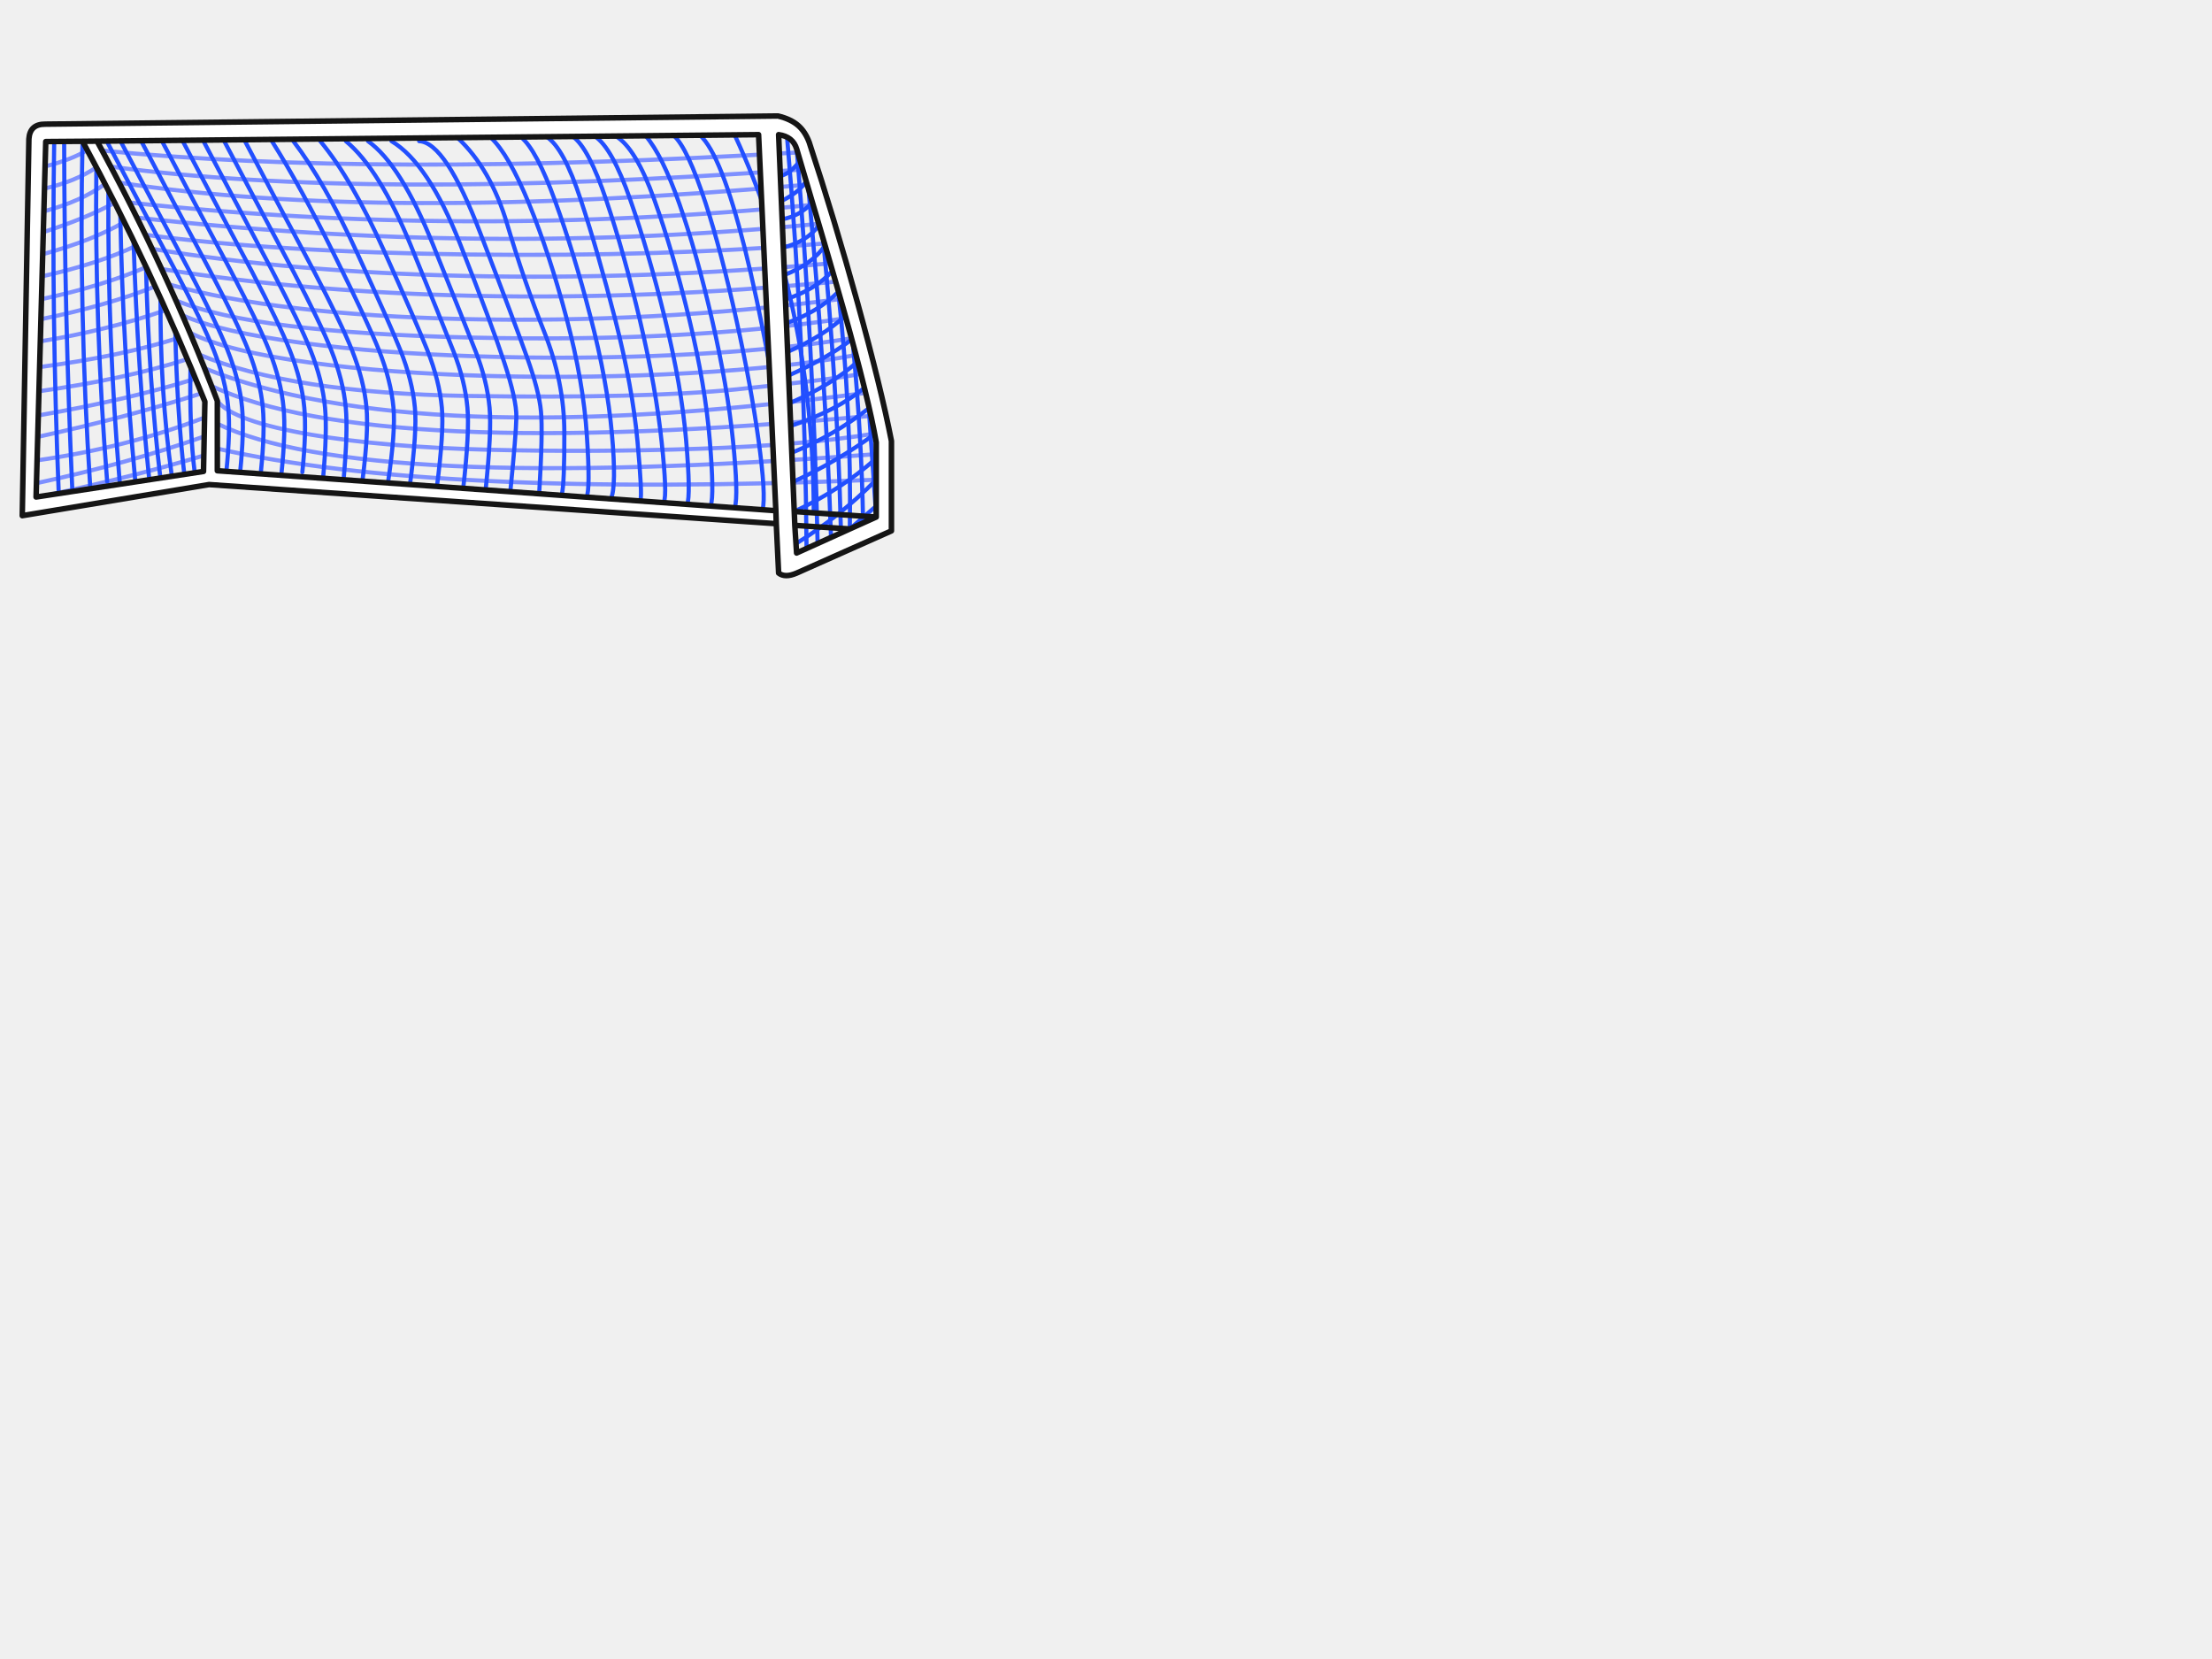
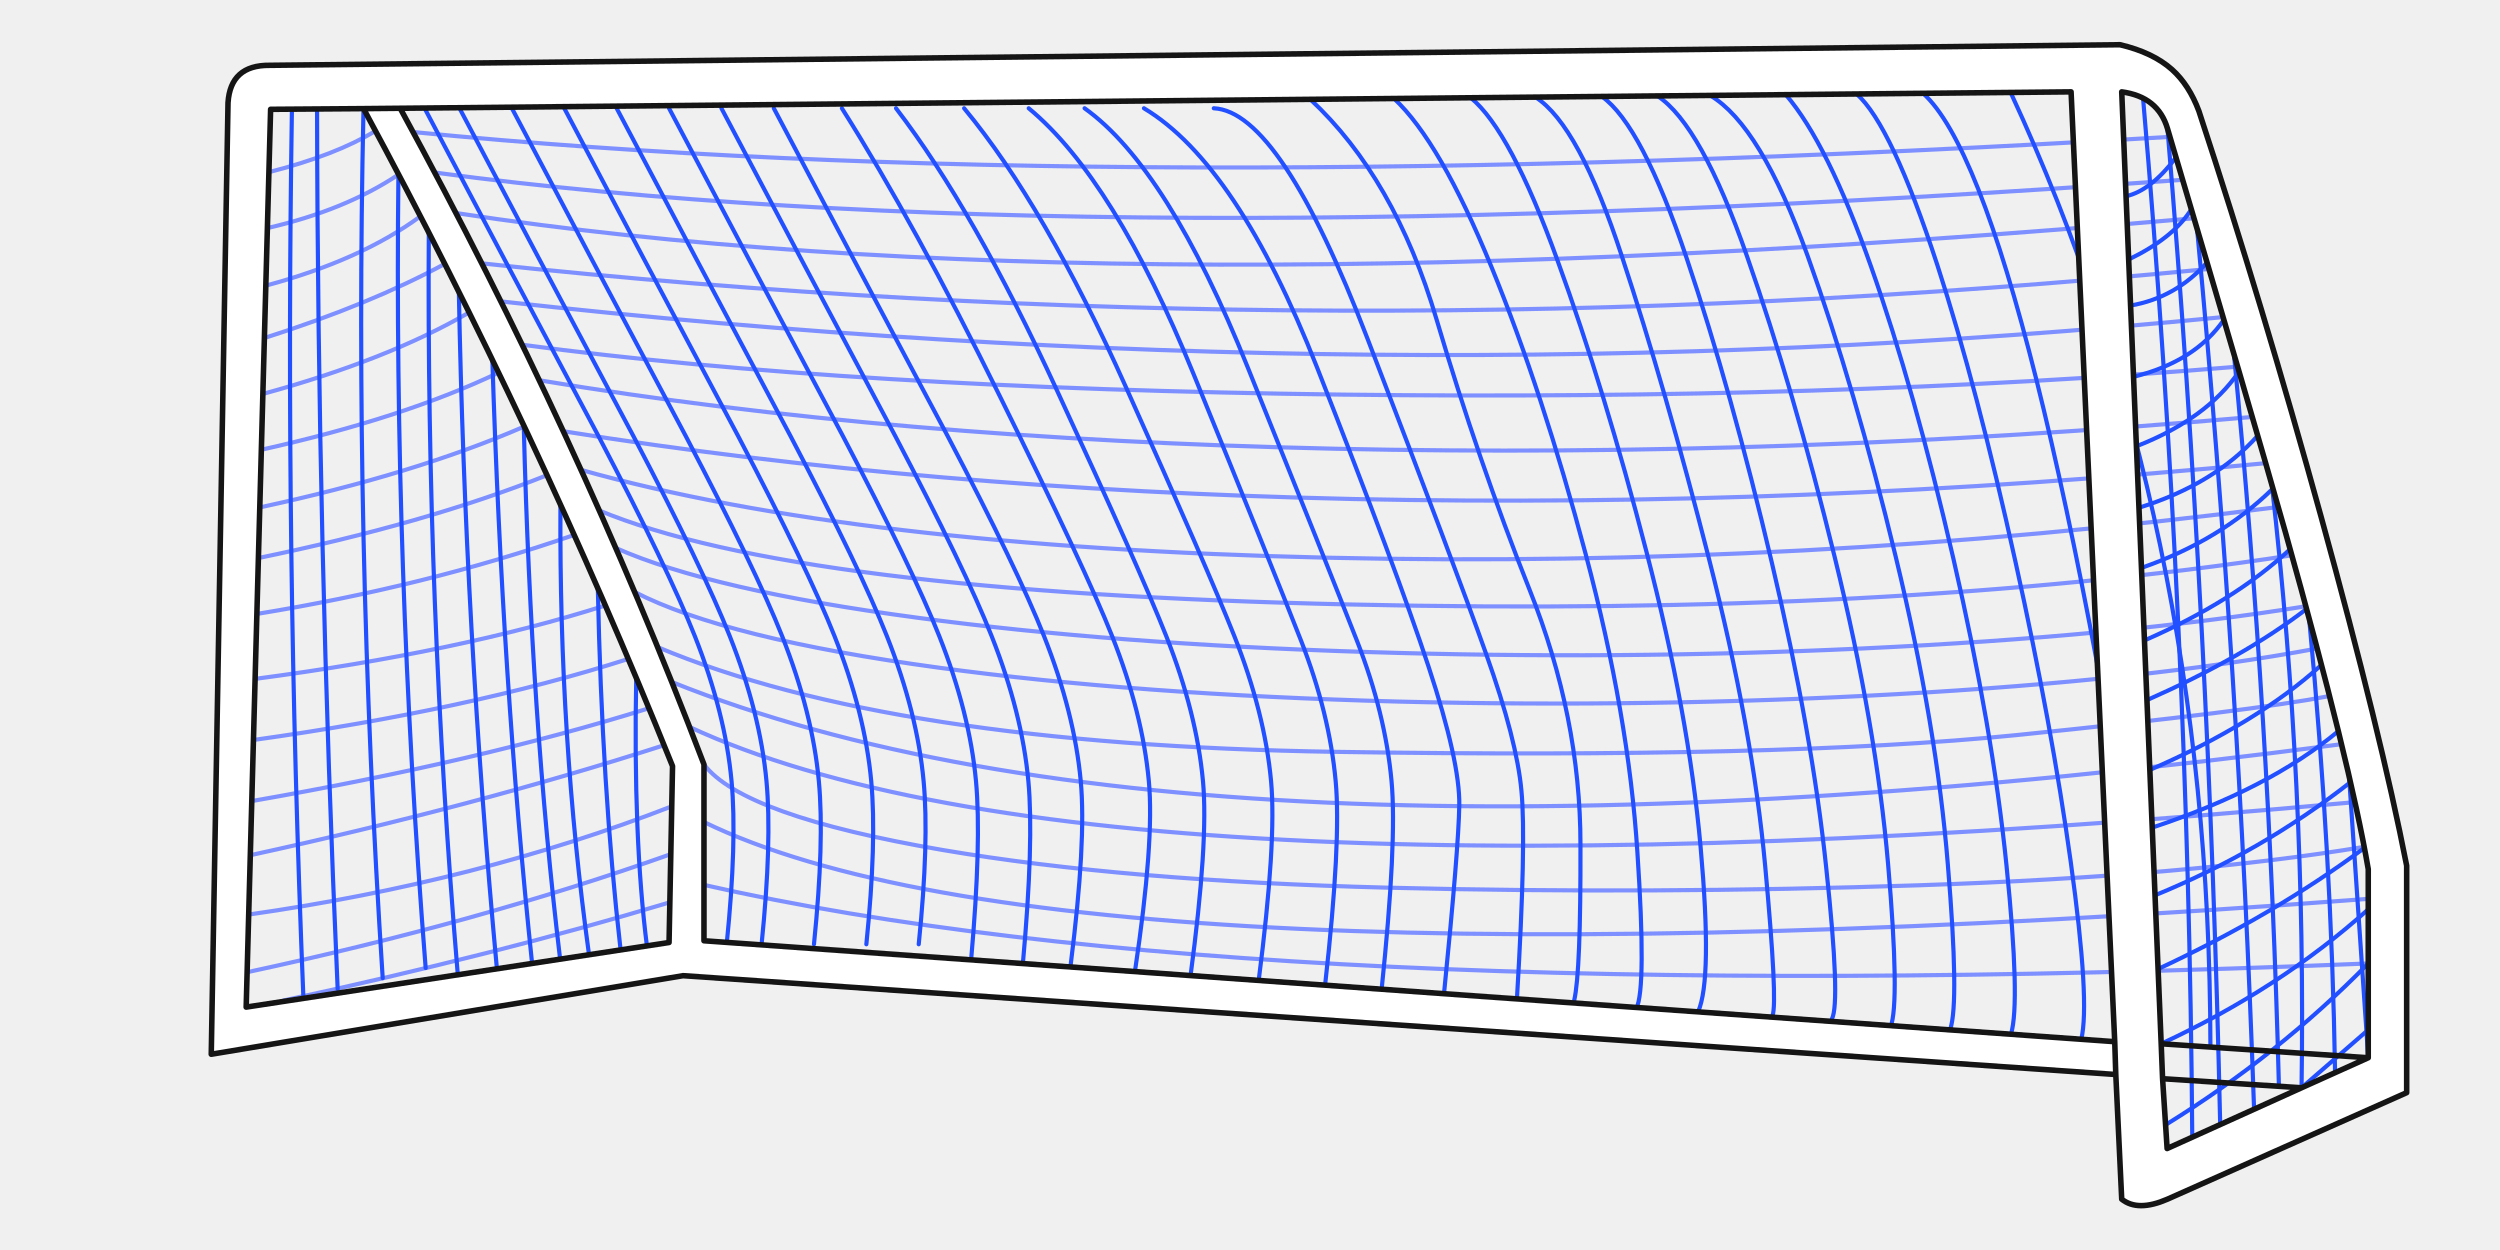
- <svg xmlns="http://www.w3.org/2000/svg" xmlns:xlink="http://www.w3.org/1999/xlink" preserveAspectRatio="none" width="800" height="600" viewBox="0 0 800 600">
-   <defs>
-     <path fill="#FFF" d="M288.8 45.5q-2.75-2.45-7.45-3.55L16.4 44.9q-5.6-.05-5.95 5.35L8.05 186.5l67.55-11.25 205.15 14.15-.15-4.7-202-14.45V145Q60.75 98.05 35.1 51.05l-5.25.05Q54.8 97.25 74.1 145.25l-.5 25.25-60.55 9.25 3.5-128.55 13.3-.1 5.25-.05 239.25-2.35 6.25 136 .15 4.7.85 17.85q2.3 1.85 6.55 0L322.4 192v-32.5q-3.7-18.95-12.25-49.95-8.3-30.1-17.5-58.1-1.4-3.75-3.85-5.95m-7.2 3.2q5.2.7 6.55 5.25 12.25 41.35 16.9 57.85 9.25 32.95 11.85 48.2v27l-9.55 4.3-19.25 8.7-.65-10-.2-5-5.65-136.3z" id="e" />
-     <path id="a" stroke="#7E90FF" stroke-width="1.5" stroke-linejoin="round" stroke-linecap="round" fill="none" d="M309.6 128.4q-24.3 4.55-60.4 6.55-34.95 1.95-71.25 1.05-37.5-1-65.7-4.85-30.6-4.15-43.6-10.85M308 122.35q-26.95 4.35-63.6 6.05-35.05 1.65-71 .5-36.35-1.15-64.2-4.9-29.65-3.95-43.25-10m245.45 21.2q-11.05 2.15-44.85 5.6-33.75 3.4-97.5 2.4-63.8-1-97.1-15m244.4 28.6q-25.2 4.2-63.6 5.5-38.35 1.3-76.15.35-37.8-.95-63.85-5.4-28.6-4.9-34.15-12.25M306 115.05q-57.45 8.8-134.85 7.05-79.5-1.75-107.65-13.5m240.45-.45q-67.95 8.8-136.15 7.25-67.6-1.55-106.9-12.6m241.5-.95q-67.05 6.5-130.8 5.15-61.1-1.35-113.1-9.7m241.8-2.05Q233 101.2 169 99.8 105.3 98.4 55.05 90m243.15-1.95q-57.85 4.85-128.2 4-71.05-.9-117.5-7.15M37.95 66.55q-8.5 6.25-22.1 9.9m15.7-22.15q-5.65 3.45-15.25 5.9m18.55.35q-7.65 5.1-18.75 7.65m25.45 5.1q-10.7 5.8-25.9 10.65m29.3-3.65q-11.6 6.75-29.5 11.65M56.1 103.6q-17.3 6.9-41.3 11.85m45.2-3.3q-21.4 7.4-45.4 11.3m49.85-1.2q-20.9 6.65-50.1 10.5m53.4-2.85q-22.85 7.3-53.65 11.6m56.65-4.55q-24.5 7.65-56.9 13.3m59.05-8q-27.35 8.8-59.25 15.75m60.2-.15q-27.6 9.8-60.65 16.9m60.5-10q-24.9 7.5-55.3 14.05M74 151q-27.95 10.85-60.6 15.5m39.4-69.85Q37.25 103.4 15 108.2m34.2-19.3q-13.6 6.5-34 11.05m280.9-19q-120 11.9-246.6-2.25m-2.75-5.45q122.05 13.15 247.4.8m-2.2-7.25Q137 80.45 43.1 66.05M74 133.2q75.75 30.4 239.1 8.9m1.9 8.3q-179.8 16.55-238.55-10.8m240.45 24.65q-186.7 14.1-238.3-11m238.3 20.25q-160 6.6-238.3-11.25m209.85-107.1q-152.6 9.1-251.5-.7m253.3 6.85Q132.4 72.7 40.05 60.25" />
-     <path id="b" stroke="#224FFF" stroke-width="1.5" stroke-linejoin="round" stroke-linecap="round" fill="none" d="M275.8 184.4q1.3-5.3-1.5-25.45-2.7-19.45-7.9-42.9-5.5-25-11.2-42.55-6.55-20.05-11.55-24.5m-22.7 131.4q2.05-4.65.35-23.6-1.7-19-7.75-42.25-6-23.25-12.75-41.75-6.7-18.55-12.4-23.25m23.7 130.4q1.45-2.9.15-22.4-1.25-19.5-7.4-42.65-6.15-23.2-13.5-41.15t-13.95-24.1m25.8 129.15q.95-4.05.9-22.3 0-18.25-7.3-36.55-7.3-18.35-13.3-38.65-6-20.3-18.1-31.55m74.7 131.7q1.25-2.35-.8-21.55-2-19.25-7.8-43.8-5.8-24.6-12.2-43.6-6.4-19.05-12.15-23.15M248.5 182.6q1.35-3.5-.35-23.3-1.7-19.8-7.65-44-5.95-24.25-12.55-43.05-6.55-18.8-12.8-22.95m41.9 133.6q1.3-3.8-.35-23.6-1.6-19.8-7.45-44-5.85-24.25-12.6-43.05-6.75-18.8-14-23.05m8.95 131.75q.75-1.85-1.05-21.4-1.8-19.55-8.05-44-6.25-24.45-12.45-43.25-6.15-18.85-12.4-22.85m-64.55 1.6q11.9 8.5 23.4 37.2 11.55 28.7 15.6 39.05 4.05 10.35 4.95 20.1.8 8.6-1.45 30.1M125.1 51.05q12.25 10.15 23.6 38.05 11.35 27.85 15.4 38.2 4.05 10.35 4.95 20.1.8 8.6-1.5 29.05M151.6 51.05q9.55.45 22.05 33.1 12.55 32.65 16.95 45.05 4.4 12.35 5.05 19.6.7 7.2-.65 29.85m-53.4-127.6q13.35 8 24.8 37.15 11.45 29.15 15.95 42.8 4.5 13.65 4.4 19.85-.1 6.15-2.2 27.1m81.2 5.65q1.35-4.5-.65-24.15t-7.6-43.9q-5.6-24.3-11.8-41.85-6.2-17.6-12.2-24.6m19.65-.2q15.4 13.9 34.1 136.1M265.7 48.8q28.5 61.4 28.6 136.5M81.1 51.05Q91.55 70.9 106 98q10 19.05 13.8 28.65 4.35 11 5.25 20.75.8 8.6-.8 26.25m-25.9-122.6Q108.8 67.6 121 92.35q12.25 24.7 16.05 34.3 4.35 11 5.25 20.75.8 8.6-2 27.3M88.6 51.05Q99.05 70.9 113.5 98q10 19.05 13.8 28.65 4.35 11 5.25 20.75.8 8.6-1.45 26.35m-15.25-122.7q11.55 13.95 23.2 40 11.7 26 15.5 35.6 4.35 11 5.25 20.75.8 8.6-1.8 28.75m-51.9-125.1q11.15 14.55 23 40.3 11.9 25.7 15.7 35.3 4.35 11 5.25 20.75.8 8.6-1.8 28M43.6 51.05Q54.05 70.9 68.5 98q10 19.05 13.8 28.65 4.35 11 5.25 20.75.8 8.6-.7 23.35M51.1 51.05Q61.55 70.9 76 98q10 19.05 13.8 28.65 4.35 11 5.25 20.75.8 8.6-.7 23.35M38.6 51.05Q49.05 70.9 63.5 98q10 19.05 13.8 28.65 4.35 11 5.25 20.75.8 8.6-.7 23.35M63.4 119.7q.6 28.6 3.25 51.75m2.25-38.95q-.45 23 1.55 38.65m-12.4-63.3q-.2 33.35 4.1 64.45M58.6 51.05Q69.05 70.9 83.5 98q10 19.05 13.8 28.65 4.35 11 5.25 20.75.8 8.6-.7 23.35M66.1 51.05Q76.55 70.9 91 98q10 19.05 13.8 28.65 4.35 11 5.25 20.75.8 8.6-.7 23.35M73.6 51.05Q84.05 70.9 98.5 98q10 19.05 13.8 28.65 4.35 11 5.25 20.75.8 8.6-.7 25.6M52.8 96.65q1.05 41.6 5.2 76.2M19.6 51.2q-1 62.75 1.65 127.35m1.95-127.4q.1 62.1 2.95 126m6.45-1.55q-4.1-63.15-2.75-124.5m5 9.45q-.65 55.95 3.9 113.6m4.6.95q-4.5-53.6-4.15-106.35m4.3 8.45q.9 48.15 5.45 97.05m-.65-87.2q1.45 46.1 5.7 86.55" />
-     <path id="c" stroke="#224FFF" stroke-width="1.5" stroke-linejoin="round" stroke-linecap="round" fill="none" d="M314.15 146.7l2.75 40.3m-8.45-62.75q3.2 33.8 3.7 64.9M303.1 105q4.9 43.15 4.25 86.3m-9.7-105.25q5.1 52.75 6.45 104.7m-11.7-122.3q6 63.65 8.15 125.85m-12.4-140.35q6 71.7 7.55 142.65M284.65 49.55q6.5 75.1 7.05 148.75" />
-     <path id="d" stroke="#224FFF" stroke-width="1.5" stroke-linejoin="round" stroke-linecap="round" fill="none" d="M289.4 58.05q-3.6 4.8-7.2 5.6m9.4 1.8q-2.5 4.1-9 7.25m11.2.45q-4.5 5.05-10.95 6.15m13.4 2q-4.1 6-12.95 8.2m19.95 16q-7.6 7.45-18.8 11.35m21.3-2.7q-8.05 7.5-20.9 13.1m23.2-4.5q-9.15 7-22.85 13.05m24.95-5q-9.25 8.35-24.55 15m31.3 37.2l-9.55 8.3m9-34.35q-12.95 9.6-29.55 17.35m30.1-8.55Q304.25 177.1 287.25 185m29.65-11.5q-12.9 13.15-29 23.1m26.45-49.05q-12.65 9.9-28 16.2m26.25-23.5q-10 8.3-26.65 13.8M301.1 97.9q-6.25 7-17.05 10.35m14.35-19.5q-4.6 6.75-14.7 10.7" />
-     <path id="f" stroke="#151515" stroke-width="2" stroke-linejoin="round" stroke-linecap="round" fill="none" d="M316.9 187v-27q-2.6-15.25-11.85-48.2-4.65-16.5-16.9-57.85-1.35-4.55-6.55-5.25l5.65 136.3 29.65 2-9.55 4.3-19.25 8.7-.65-10-.2-5m-6.5 4.4l.85 17.85q2.3 1.85 6.55 0L322.4 192v-32.5q-3.7-18.95-12.25-49.95-8.3-30.1-17.5-58.1-1.4-3.75-3.85-5.95-2.75-2.45-7.45-3.55L16.4 44.9q-5.6-.05-5.95 5.35L8.05 186.5l67.55-11.25 205.15 14.15-.15-4.7-202-14.45V145Q60.75 98.05 35.1 51.05l-5.25.05Q54.8 97.25 74.1 145.25l-.5 25.25-60.55 9.25 3.5-128.55 13.3-.1M287.45 190l19.9 1.3m-26.75-6.6l-6.25-136L35.1 51.05" />
-   </defs>
-   <use xlink:href="#a" />
-   <use xlink:href="#b" />
-   <use xlink:href="#c" />
-   <use xlink:href="#d" />
-   <g>
-     <use xlink:href="#e" />
-     <use xlink:href="#f" />
-   </g>
+ <svg xmlns="http://www.w3.org/2000/svg" width="900" height="450" viewBox="0 0 900 450">
+   <path fill="none" stroke="#7E90FF" stroke-width="1.5" stroke-linecap="round" stroke-linejoin="round" d="M834.216 233.455c-40.729 7.626-91.35 13.116-151.857 16.468-58.583 3.268-118.296 4.146-179.14 2.639-62.855-1.674-117.918-5.74-165.186-12.192-51.29-6.959-87.83-16.051-109.621-27.281m601.782 5.154c-45.173 7.291-98.473 12.361-159.905 15.212-58.749 2.765-118.252 3.182-178.511 1.257-60.928-1.93-114.732-6.035-161.413-12.321-49.699-6.621-85.945-15.002-108.74-25.142m617.119 53.302c-18.523 3.603-56.109 8.297-112.766 14.079-56.569 5.698-138.282 7.712-245.137 6.035-106.939-1.677-188.316-14.248-244.131-37.714m614.478 71.906c-42.238 7.039-95.541 11.65-159.904 13.828-64.281 2.178-128.101 2.473-191.459.882-63.359-1.594-116.87-6.119-160.534-13.578-47.938-8.213-76.559-18.479-85.861-30.799m571.736-75.302c-96.295 14.75-209.31 20.659-339.045 17.726-133.254-2.933-223.473-14.247-270.657-33.942m604.549-1.132c-113.896 14.75-228 20.827-342.313 18.229-113.308-2.598-202.898-13.158-268.772-31.68m607.187-2.388c-112.386 10.896-222.007 15.21-328.861 12.948-102.414-2.263-197.201-10.393-284.36-24.389m607.94-5.153c-112.805 9.974-222.845 13.787-330.117 11.439-106.772-2.346-202.271-10.559-286.498-24.639m611.337-4.903c-96.967 8.129-204.408 11.482-322.325 10.057-119.091-1.508-217.565-7.501-295.422-17.977m-36.582-46.136c-14.249 10.477-32.77 18.773-55.565 24.892m39.472-55.692c-9.47 5.784-22.25 10.728-38.342 14.835m46.64.879c-12.823 8.55-28.537 14.96-47.142 19.235m63.986 12.822c-17.935 9.722-39.641 18.648-65.118 26.778m73.668-9.178c-19.444 11.314-44.167 21.079-74.17 29.292m102.203 29.29c-28.997 11.566-63.611 21.496-103.838 29.794m113.644-8.298c-35.87 12.404-73.918 21.875-114.146 28.412m125.335-3.018c-35.032 11.147-77.019 19.947-125.963 26.399m134.259-7.163c-38.3 12.234-83.263 21.955-134.888 29.164m142.431-11.44c-41.066 12.821-88.752 23.969-143.06 33.438m148.465-20.114c-45.843 14.752-95.499 27.952-148.968 39.6m151.357-.378c-46.262 16.426-97.092 30.591-152.488 42.491m152.111-25.142c-41.737 12.571-88.083 24.348-139.038 35.325m139.792-69.896c-46.848 18.187-97.636 31.178-152.363 38.971m99.061-175.62c-26.064 11.314-57.742 20.994-95.037 29.041m85.987-48.526c-22.796 10.896-51.292 20.156-85.484 27.783m706.246-47.77c-201.138 19.946-407.808 18.06-620.009-5.657m-6.914-13.703c204.575 22.041 411.916 22.711 622.022 2.011m-5.531-18.228c-259.721 22.879-468.276 22.251-625.667-1.886m77.689 168.831c126.969 50.955 327.354 58.414 601.152 22.375m4.778 20.871c-301.372 27.74-501.296 18.69-599.77-27.155m604.548 61.976c-312.939 23.635-512.653 14.415-599.143-27.656m599.143 50.913c-268.186 11.063-467.9 1.635-599.143-28.285M781.042 49.286C525.26 64.54 314.483 63.953 148.712 47.527m636.854 17.221c-264.581 19.108-474.268 18.229-629.061-2.639" />
+   <path fill="none" stroke="#224FFF" stroke-width="1.5" stroke-linecap="round" stroke-linejoin="round" d="M749.235 374.252c2.178-8.884.921-30.215-3.771-63.988-4.524-32.602-11.145-68.555-19.86-107.861-9.22-41.903-18.606-77.563-28.16-106.98-10.979-33.607-20.659-54.14-29.04-61.599m-57.073 330.371c3.437-7.796 3.729-27.573.879-59.338-2.85-31.848-9.344-67.256-19.485-106.226-10.057-38.971-20.742-73.96-32.057-104.969-11.229-31.092-21.621-50.577-31.176-58.456m59.588 327.857c2.431-4.861 2.556-23.635.377-56.319-2.096-32.685-8.297-68.427-18.605-107.232-10.309-38.886-21.623-73.373-33.941-103.46-12.32-30.087-24.012-50.285-35.074-60.593m64.866 324.712c1.592-6.789 2.347-25.479 2.263-56.067 0-30.588-6.118-61.221-18.354-91.895-12.236-30.758-23.382-63.149-33.439-97.176-10.057-34.025-25.225-60.467-45.508-79.323m187.814 331.124c2.096-3.94 1.424-21.999-2.013-54.181-3.352-32.268-9.889-68.975-19.61-110.125-9.722-41.233-19.945-77.774-30.674-109.621-10.728-31.931-20.909-51.332-30.548-58.204m103.964 335.022c2.263-5.866 1.969-25.394-.88-58.582-2.85-33.188-9.261-70.062-19.234-110.626-9.973-40.646-20.49-76.726-31.553-108.237-10.979-31.512-21.707-50.747-32.183-57.702M702.094 370.48c2.179-6.369 1.886-26.149-.879-59.338-2.683-33.188-8.927-70.062-18.731-110.626-9.806-40.646-20.365-76.726-31.68-108.237-11.314-31.512-23.047-50.83-35.199-57.953m22.502 331.251c1.257-3.101.377-21.034-2.641-53.806-3.017-32.769-9.764-69.645-20.239-110.626s-20.91-77.228-31.303-108.741c-10.308-31.595-20.7-50.745-31.177-57.449m-162.291 4.023c19.945 14.248 39.557 45.424 58.833 93.53 19.36 48.105 32.434 80.833 39.222 98.18 6.789 17.35 10.938 34.195 12.445 50.538 1.342 14.412.127 39.638-3.645 75.677M370.341 38.978c20.533 17.013 40.312 48.902 59.336 95.667 19.023 46.681 31.93 78.695 38.719 96.043 6.787 17.35 10.938 34.195 12.445 50.538 1.342 14.412.084 38.759-3.771 73.037M436.969 38.978c16.008.755 34.487 28.495 55.438 83.221 21.036 54.726 35.241 92.483 42.616 113.267 7.375 20.7 11.607 37.126 12.697 49.277 1.173 12.068.628 37.085-1.635 75.052M411.826 38.978c22.376 13.41 43.16 44.544 62.353 93.404 19.192 48.859 32.56 84.729 40.103 107.609 7.543 22.878 11.23 39.516 11.063 49.906-.168 10.31-2.011 33.021-5.531 68.137m204.154 14.204c2.265-7.543 1.719-27.781-1.635-60.717-3.352-32.938-9.721-69.729-19.107-110.376-9.387-40.73-19.275-75.804-29.667-105.22-10.393-29.5-20.617-50.118-30.675-61.851m49.404-.502C718.1 56.87 746.68 170.932 778.024 375.76M723.843 33.32c47.771 102.917 71.739 217.314 71.906 343.192M259.715 38.978c17.516 33.271 38.384 72.62 62.604 118.043 16.761 31.931 28.327 55.942 34.696 72.034 7.292 18.438 11.692 35.828 13.2 52.171 1.342 14.412.672 36.412-2.011 65.998M303.086 38.978c17.516 27.741 36.498 62.354 56.947 103.838 20.533 41.4 33.984 70.147 40.353 86.239 7.292 18.438 11.692 35.828 13.2 52.171 1.342 14.412-.335 37.293-5.028 68.638M278.572 38.978c17.516 33.271 38.384 72.62 62.604 118.043 16.761 31.931 28.327 55.942 34.696 72.034 7.292 18.438 11.692 35.828 13.2 52.171 1.342 14.412.126 36.495-3.645 66.249M347.085 38.978c19.359 23.383 38.802 56.906 58.33 100.569 19.611 43.58 32.601 73.416 38.97 89.508 7.293 18.438 11.692 35.828 13.199 52.171 1.342 14.412-.166 38.509-4.524 72.284M322.571 38.978c18.688 24.388 37.965 58.164 57.827 101.324 19.946 43.077 33.104 72.661 39.473 88.753 7.292 18.438 11.692 35.828 13.2 52.171 1.342 14.412-.167 37.88-4.525 70.398M165.432 38.978c17.516 33.271 38.384 72.62 62.604 118.043 16.761 31.931 28.327 55.942 34.696 72.034 7.292 18.438 11.692 35.828 13.2 52.171 1.342 14.412.755 33.981-1.759 58.706M184.288 38.978c17.516 33.271 38.384 72.62 62.604 118.043 16.761 31.931 28.327 55.942 34.696 72.034 7.292 18.438 11.692 35.828 13.2 52.171 1.342 14.412.755 33.981-1.759 58.706M152.86 38.978c17.516 33.271 38.384 72.62 62.604 118.043 16.761 31.931 28.327 55.942 34.696 72.034 7.292 18.438 11.692 35.828 13.2 52.171 1.342 14.412.755 33.981-1.759 58.706m-46.388-128.351c1.005 47.937 3.729 91.308 8.171 130.112m5.657-97.931c-.754 38.554.545 70.944 3.898 97.177m-31.178-159.152c-.335 55.901 3.101 109.913 10.309 162.042m-8.925-304.851c17.516 33.271 38.384 72.62 62.604 118.043 16.761 31.931 28.327 55.942 34.696 72.034 7.292 18.438 11.692 35.828 13.2 52.171 1.342 14.412.755 33.981-1.759 58.706M222.002 38.978c17.516 33.271 38.384 72.62 62.604 118.043 16.761 31.931 28.327 55.942 34.696 72.034 7.292 18.438 11.692 35.828 13.2 52.171 1.342 14.412.755 33.981-1.759 58.706M240.858 38.978c17.516 33.271 38.384 72.62 62.604 118.043 16.761 31.931 28.327 55.942 34.696 72.034 7.292 18.438 11.692 35.828 13.2 52.171 1.342 14.412.755 35.866-1.759 64.363M188.562 153.626c1.761 69.729 6.119 133.589 13.075 191.583M105.09 39.355c-1.677 105.178-.293 211.907 4.148 320.187m4.904-320.313c.167 104.089 2.639 209.687 7.416 316.794m16.217-3.898c-6.873-105.849-9.177-210.189-6.914-313.021m12.571 23.758c-1.09 93.782 2.179 188.987 9.805 285.618m11.566 2.387c-7.542-89.84-11.021-178.971-10.434-267.387m10.811 21.246c1.509 80.706 6.076 162.043 13.703 244.006m-1.635-219.242c2.431 77.271 7.208 149.805 14.332 217.606" />
+   <path fill="none" stroke="#224FFF" stroke-width="1.5" stroke-linecap="round" stroke-linejoin="round" d="M845.658 279.465l6.914 101.323M831.326 223.02c5.362 56.654 8.464 111.044 9.304 163.175m-22.756-211.574c8.213 72.326 11.775 144.652 10.686 216.978m-24.387-264.623c8.547 88.418 13.954 176.166 16.215 263.24m-29.414-307.49c10.057 106.687 16.888 212.161 20.489 316.416M780.288 46.27c10.057 120.18 16.382 239.731 18.981 358.654M771.488 35.206c10.895 125.88 16.804 250.544 17.725 373.992" />
+   <path fill="none" stroke="#224FFF" stroke-width="1.5" stroke-linecap="round" stroke-linejoin="round" d="M783.431 56.577c-6.035 8.046-12.07 12.739-18.103 14.08m23.632 4.526c-4.188 6.873-11.731 12.948-22.628 18.229m28.16 1.13c-7.543 8.465-16.719 13.619-27.531 15.462m33.691 5.029c-6.872 10.057-17.725 16.93-32.56 20.617m50.16 40.228c-12.738 12.488-28.496 22-47.268 28.537m53.553-6.79c-13.494 12.571-31.01 23.55-52.548 32.937m58.33-11.313c-15.336 11.731-34.484 22.669-57.449 32.81m62.732-12.572c-15.506 13.998-36.081 26.569-61.727 37.714m78.697 93.529l-24.013 20.868m22.629-86.363c-21.705 16.09-46.47 30.63-74.295 43.621m75.679-21.496c-21.204 19.023-46.052 35.157-74.548 48.399m74.548-28.913c-21.624 22.041-45.929 41.401-72.913 58.078m66.5-123.323c-21.204 16.596-44.667 30.171-70.398 40.731m65.998-59.085c-16.76 13.912-39.096 25.477-67.003 34.696m38.09-141.173c-10.475 11.732-24.765 20.407-42.867 26.022m36.08-49.027c-7.709 11.314-20.03 20.281-36.959 26.902" />
+   <path fill="#FFF" d="M781.921 25.024c-4.608-4.106-10.853-7.081-18.731-8.925L97.044 23.515c-9.387-.083-14.374 4.4-14.959 13.451L76.05 379.53l169.837-28.285 515.794 35.578-.378-11.817-507.873-36.331V275.19c-29.919-78.695-66.375-157.434-109.369-236.213l-13.2.126c41.82 77.354 78.905 156.259 111.255 236.714l-1.257 63.484L88.621 362.56l8.8-323.204 33.44-.251 13.2-.126L745.59 33.07l15.714 341.936.378 11.817 2.136 44.878c3.855 3.101 9.345 3.101 16.471 0l86.112-38.342v-81.713c-6.202-31.762-16.47-73.625-30.799-125.586-13.912-50.452-28.58-99.144-44-146.076-2.347-6.286-5.574-11.272-9.681-14.96m-18.104 8.046c8.717 1.172 14.207 5.572 16.471 13.2 20.531 69.309 34.695 117.791 42.489 145.447 15.505 55.229 25.437 95.627 29.795 121.187v67.885L828.559 391.6l-48.399 21.874-1.633-25.143-.503-12.57L763.817 33.07z" />
+   <path fill="none" stroke="#151515" stroke-width="2" stroke-linecap="round" stroke-linejoin="round" d="M852.572 380.788v-67.885c-4.358-25.56-14.29-65.957-29.795-121.187-7.794-27.656-21.958-76.139-42.489-145.447-2.264-7.627-7.754-12.027-16.471-13.2l14.207 342.69 74.548 5.029-24.013 10.811-48.399 21.874-1.633-25.143-.503-12.57m-16.342 11.063l2.136 44.878c3.855 3.101 9.345 3.101 16.471 0l86.112-38.342v-81.713c-6.202-31.762-16.47-73.625-30.799-125.586-13.912-50.452-28.58-99.144-44-146.076-2.347-6.286-5.573-11.272-9.681-14.96-4.608-4.106-10.853-7.081-18.731-8.925L97.044 23.515c-9.387-.083-14.374 4.4-14.959 13.451L76.05 379.53l169.837-28.285 515.795 35.578-.378-11.817-507.874-36.331V275.19c-29.919-78.695-66.375-157.434-109.369-236.213l-13.2.126c41.82 77.354 78.905 156.259 111.255 236.714l-1.257 63.484L88.621 362.56l8.8-323.204 33.44-.251M778.527 388.33l50.032 3.269m-67.255-16.593L745.59 33.07l-601.529 5.908" />
</svg>
